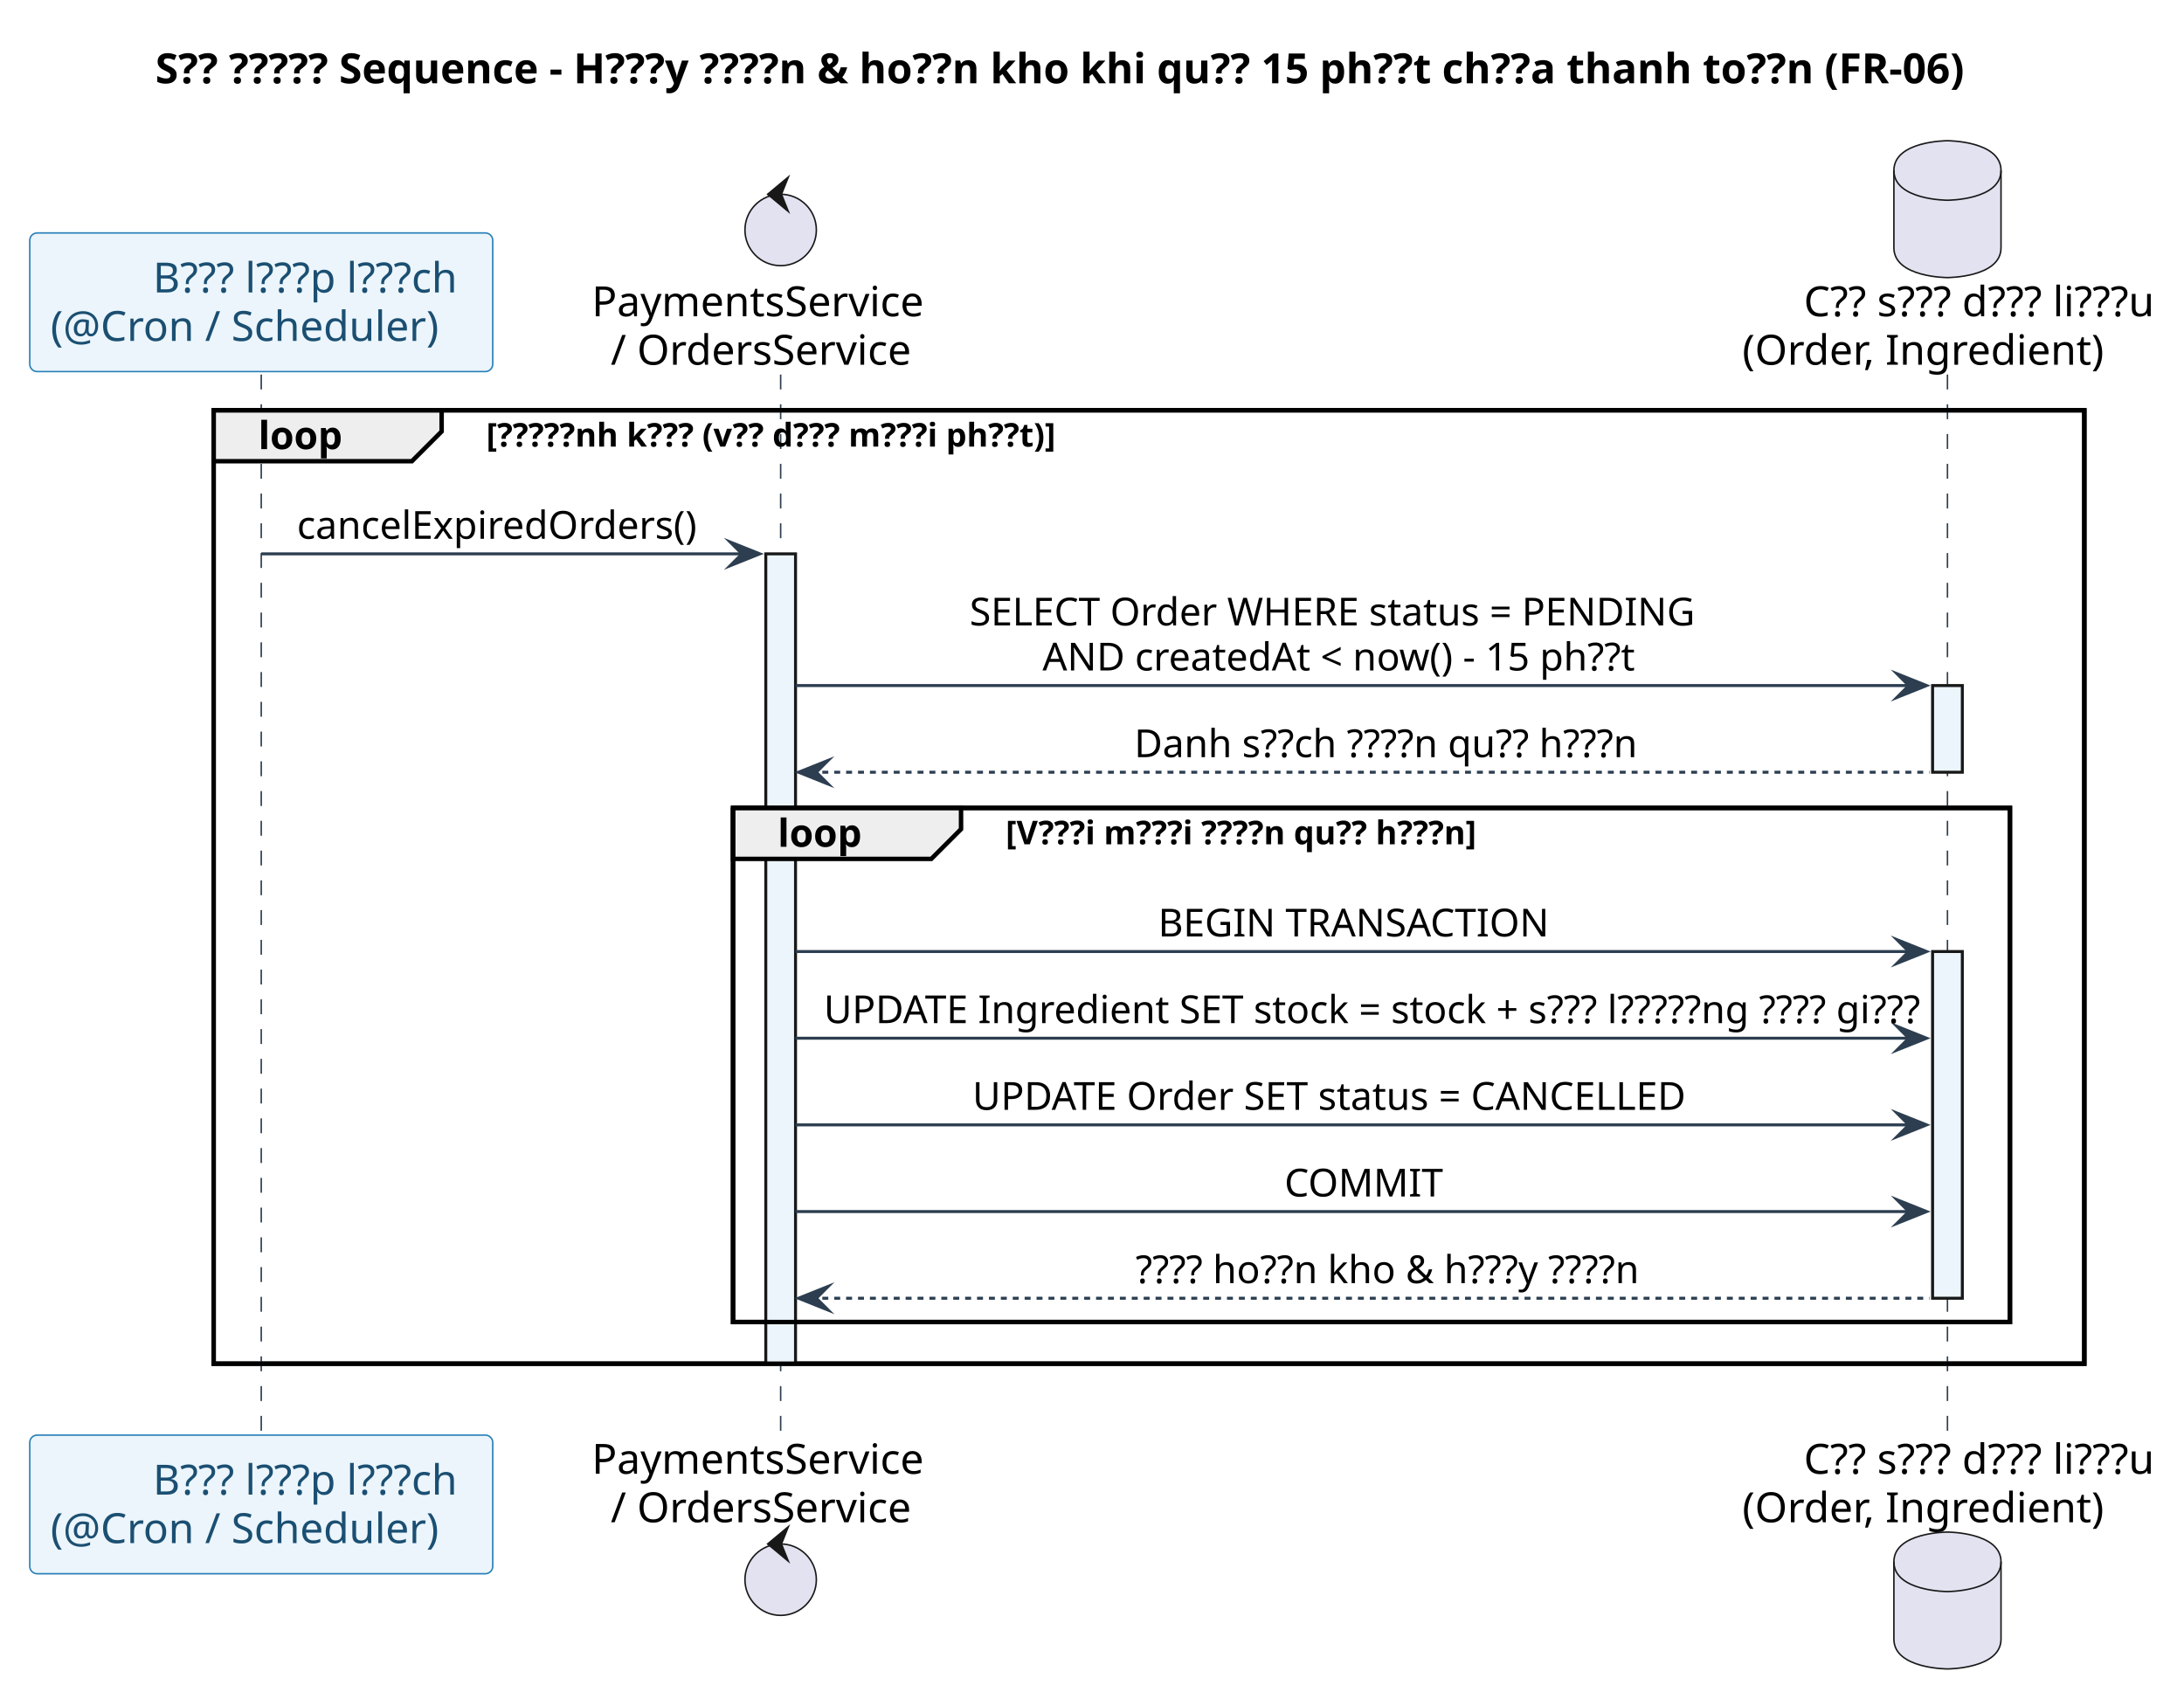
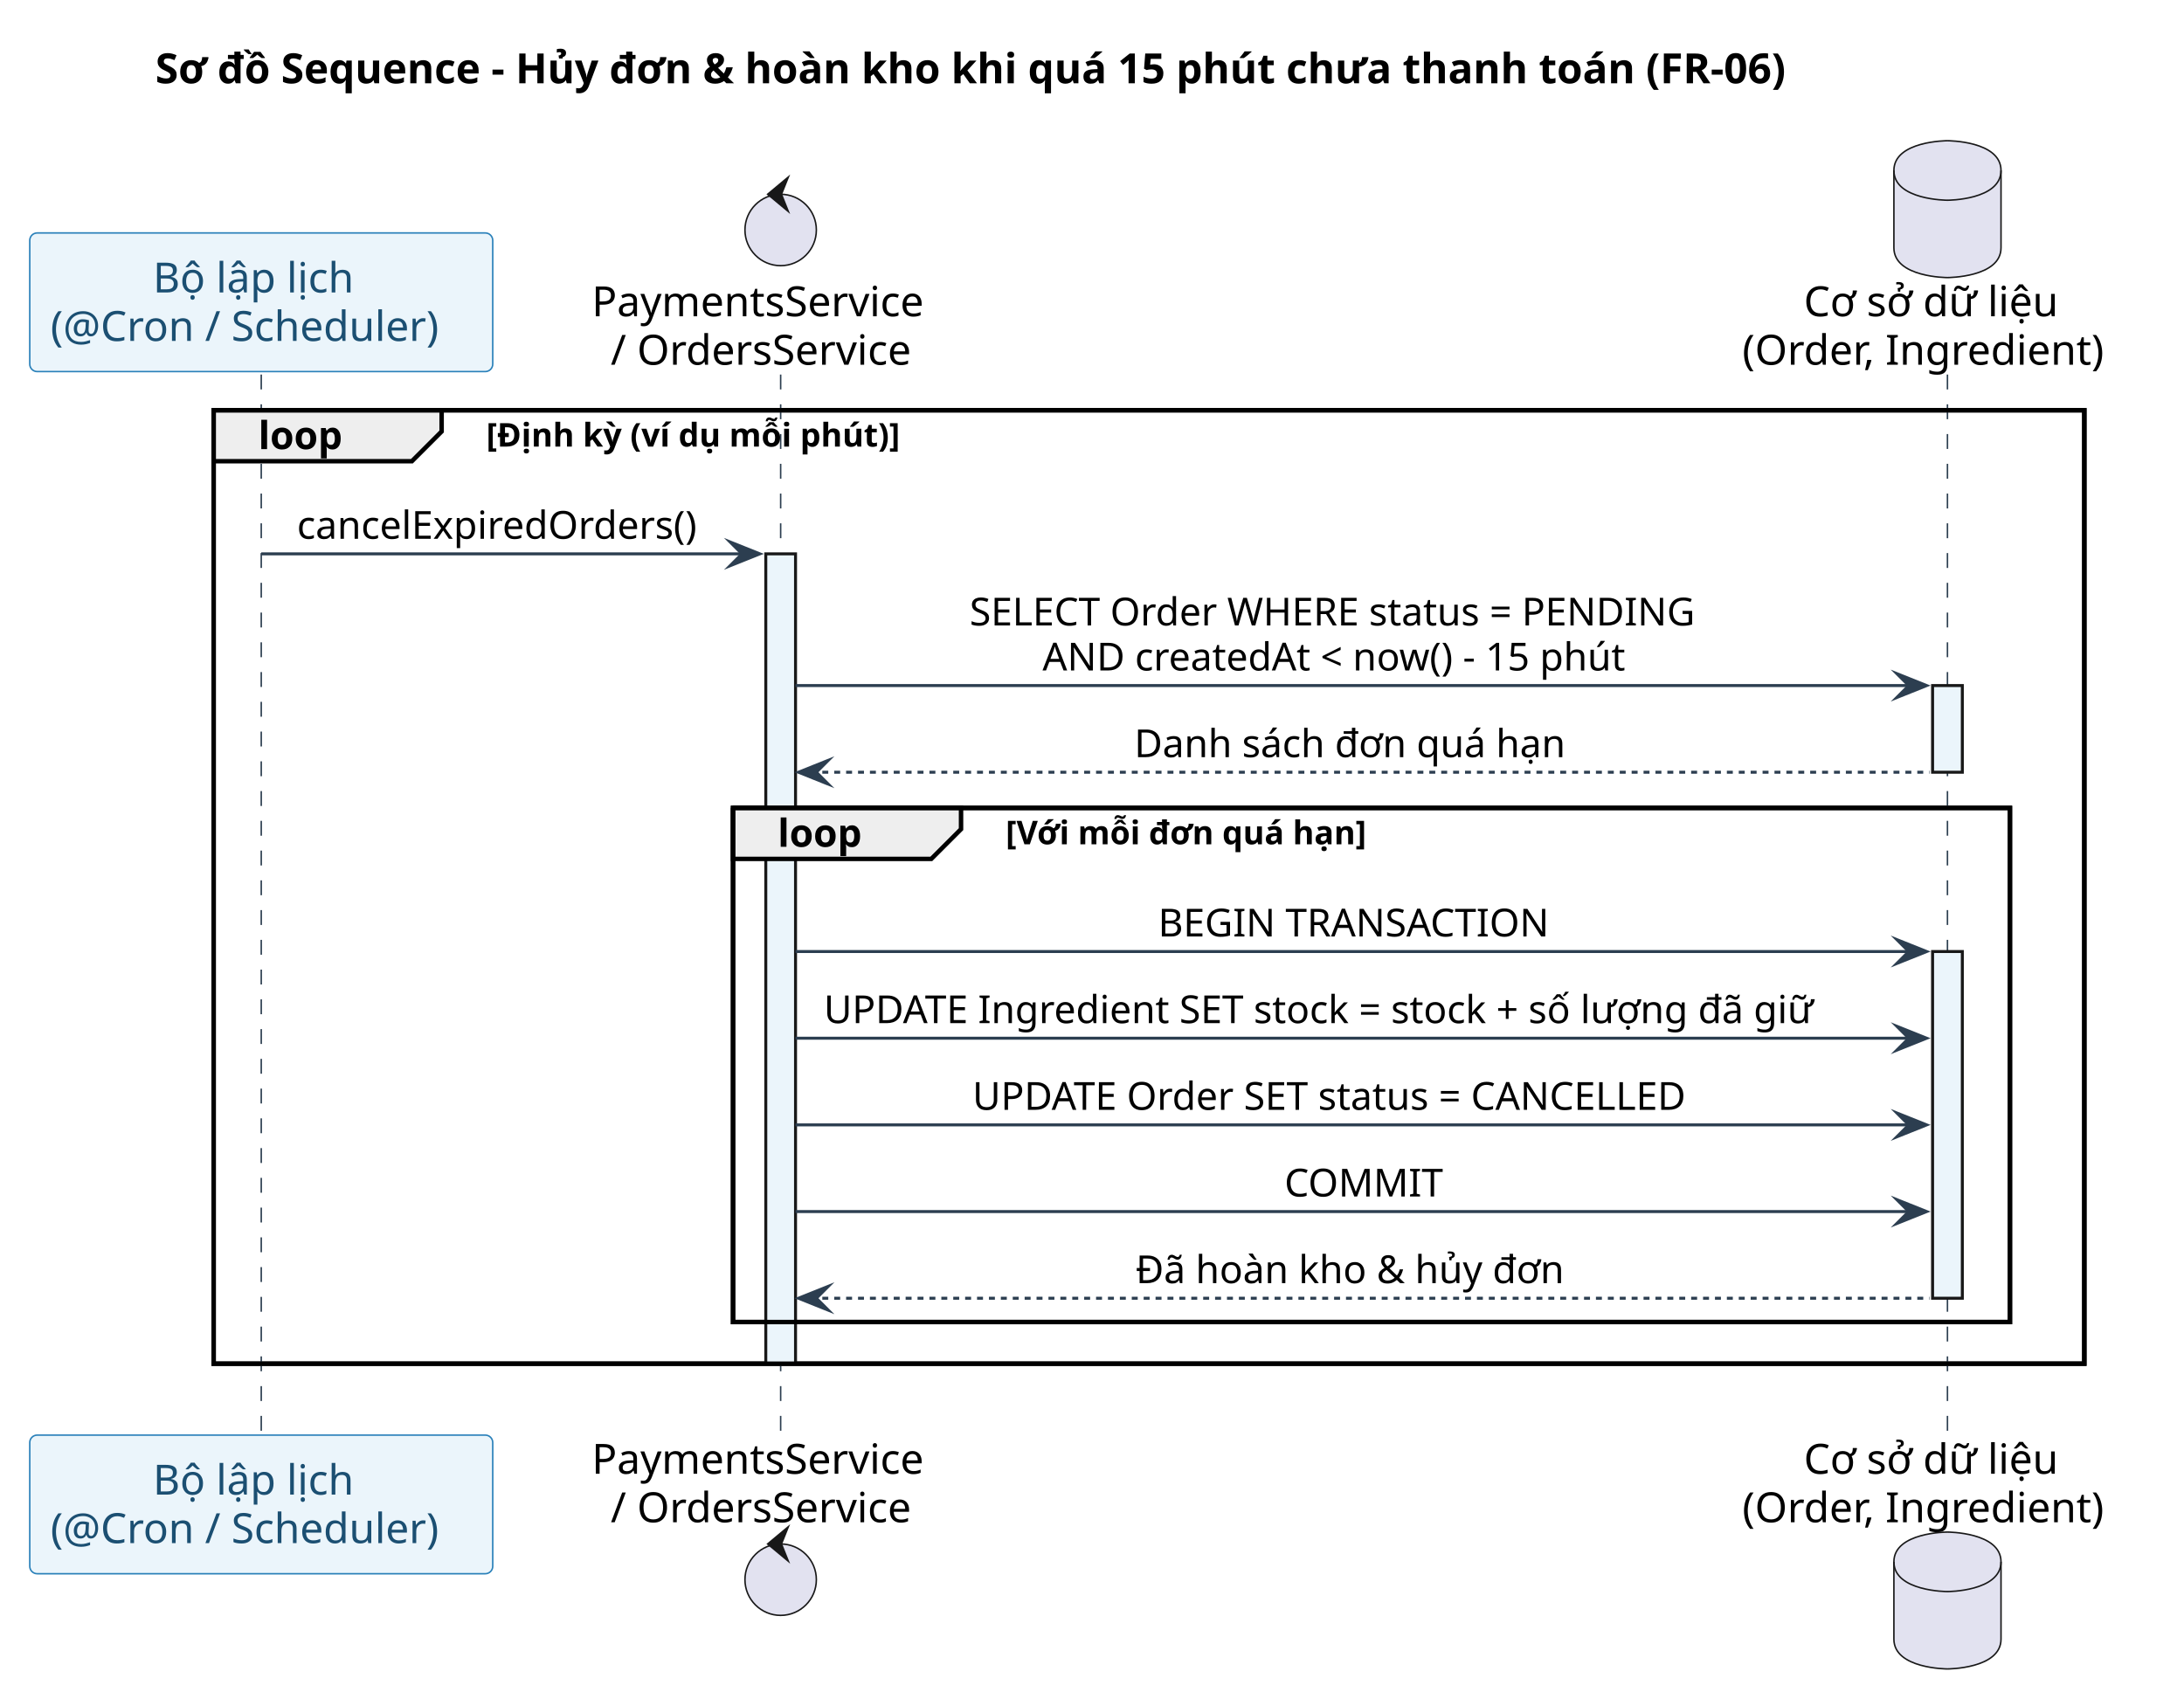
<svg xmlns="http://www.w3.org/2000/svg" version="1.1" data-diagram-type="SEQUENCE" style="width:734px;height:571px;background:#FFFFFF;" width="734px" height="571px" viewBox="0 0 734 571" zoomAndPan="magnify" preserveAspectRatio="none" contentStyleType="text/css">
  <defs />
  <g font-family="sans-serif" lengthAdjust="spacing">
    <g class="title" data-source-line="1">
-       <text x="52.218" y="27.995" fill="#000" font-size="14" textLength="627.997" font-weight="700">S?? ????? Sequence - H???y ????n &amp; ho??n kho khi qu?? 15 ph??t ch??a thanh to??n (FR-06)</text>
+       <text x="52.218" y="27.995" fill="#000" font-size="14" textLength="627.997" font-weight="700">Sơ đồ Sequence - Hủy đơn &amp; hoàn kho khi quá 15 phút chưa thanh toán (FR-06)</text>
    </g>
    <rect x="71.8" y="137.891" width="628.701" height="320.461" fill="none" style="stroke:#000;stroke-width:1.5;" />
    <rect x="246.364" y="271.555" width="429.137" height="172.797" fill="none" style="stroke:#000;stroke-width:1.5;" />
    <g>
      <rect x="84.3" y="125.891" width="8" height="356.461" fill="#000" fill-opacity="0" />
      <line x1="87.8" y1="125.891" x2="87.8" y2="482.352" style="stroke:#2C3E50;stroke-width:0.5;stroke-dasharray:5,5;" />
    </g>
    <g>
      <rect x="258.864" y="125.891" width="8" height="356.461" fill="#000" fill-opacity="0" />
      <line x1="262.364" y1="125.891" x2="262.364" y2="482.352" style="stroke:#2C3E50;stroke-width:0.5;stroke-dasharray:5,5;" />
    </g>
    <g>
      <rect x="257.364" y="186.156" width="10" height="272.195" fill="#EBF5FB" style="stroke:#181818;stroke-width:1;" />
    </g>
    <g>
      <rect x="651.001" y="125.891" width="8" height="356.461" fill="#000" fill-opacity="0" />
      <line x1="654.501" y1="125.891" x2="654.501" y2="482.352" style="stroke:#2C3E50;stroke-width:0.5;stroke-dasharray:5,5;" />
    </g>
    <g>
      <rect x="649.501" y="230.422" width="10" height="29.133" fill="#EBF5FB" style="stroke:#181818;stroke-width:1;" />
    </g>
    <g>
      <rect x="649.501" y="319.82" width="10" height="116.531" fill="#EBF5FB" style="stroke:#181818;stroke-width:1;" />
    </g>
    <rect x="10" y="78.297" width="155.6" height="46.594" fill="#EBF5FB" style="stroke:#2980B9;stroke-width:0.5;" rx="2.5" ry="2.5" />
-     <text x="51.412" y="98.292" fill="#1B4F72" font-size="14" textLength="72.775">B??? l???p l???ch</text>
+     <text x="51.412" y="98.292" fill="#1B4F72" font-size="14" textLength="72.775">Bộ lập lịch</text>
    <text x="17" y="114.589" fill="#1B4F72" font-size="14" textLength="141.6">(@Cron / Scheduler)</text>
    <text x="198.887" y="106.292" fill="#000" font-size="14" textLength="120.955">PaymentsService</text>
    <text x="205.248" y="122.589" fill="#000" font-size="14" textLength="108.233">/ OrdersService</text>
    <ellipse cx="262.364" cy="77.297" rx="12" ry="12" fill="#E2E2F0" style="stroke:#181818;stroke-width:0.5;" />
    <polygon points="258.364,65.297,264.364,60.297,262.364,65.297,264.364,70.297,258.364,65.297" fill="#181818" style="stroke:#181818;stroke-width:1;stroke-linejoin:miter;stroke-miterlimit:10;" />
-     <text x="606.213" y="106.292" fill="#000" font-size="14" textLength="90.576">C?? s??? d??? li???u</text>
+     <text x="606.213" y="106.292" fill="#000" font-size="14" textLength="90.576">Cơ sở dữ liệu</text>
    <text x="585.568" y="122.589" fill="#000" font-size="14" textLength="131.865">(Order, Ingredient)</text>
    <path d="M636.501,57.297 C636.501,47.297 654.501,47.297 654.501,47.297 C654.501,47.297 672.501,47.297 672.501,57.297 L672.501,83.297 C672.501,93.297 654.501,93.297 654.501,93.297 C654.501,93.297 636.501,93.297 636.501,83.297 L636.501,57.297" style="stroke:#181818;stroke-width:0.5;" fill="#E2E2F0" />
    <path d="M636.501,57.297 C636.501,67.297 654.501,67.297 654.501,67.297 C654.501,67.297 672.501,67.297 672.501,57.297" style="stroke:#181818;stroke-width:0.5;" fill="none" />
    <rect x="10" y="482.352" width="155.6" height="46.594" fill="#EBF5FB" style="stroke:#2980B9;stroke-width:0.5;" rx="2.5" ry="2.5" />
-     <text x="51.412" y="502.347" fill="#1B4F72" font-size="14" textLength="72.775">B??? l???p l???ch</text>
+     <text x="51.412" y="502.347" fill="#1B4F72" font-size="14" textLength="72.775">Bộ lập lịch</text>
    <text x="17" y="518.644" fill="#1B4F72" font-size="14" textLength="141.6">(@Cron / Scheduler)</text>
    <text x="198.887" y="495.347" fill="#000" font-size="14" textLength="120.955">PaymentsService</text>
    <text x="205.248" y="511.644" fill="#000" font-size="14" textLength="108.233">/ OrdersService</text>
    <ellipse cx="262.364" cy="530.945" rx="12" ry="12" fill="#E2E2F0" style="stroke:#181818;stroke-width:0.5;" />
    <polygon points="258.364,518.945,264.364,513.945,262.364,518.945,264.364,523.945,258.364,518.945" fill="#181818" style="stroke:#181818;stroke-width:1;stroke-linejoin:miter;stroke-miterlimit:10;" />
-     <text x="606.213" y="495.347" fill="#000" font-size="14" textLength="90.576">C?? s??? d??? li???u</text>
+     <text x="606.213" y="495.347" fill="#000" font-size="14" textLength="90.576">Cơ sở dữ liệu</text>
    <text x="585.568" y="511.644" fill="#000" font-size="14" textLength="131.865">(Order, Ingredient)</text>
    <path d="M636.501,524.945 C636.501,514.945 654.501,514.945 654.501,514.945 C654.501,514.945 672.501,514.945 672.501,524.945 L672.501,550.945 C672.501,560.945 654.501,560.945 654.501,560.945 C654.501,560.945 636.501,560.945 636.501,550.945 L636.501,524.945" style="stroke:#181818;stroke-width:0.5;" fill="#E2E2F0" />
    <path d="M636.501,524.945 C636.501,534.945 654.501,534.945 654.501,534.945 C654.501,534.945 672.501,534.945 672.501,524.945" style="stroke:#181818;stroke-width:0.5;" fill="none" />
    <path d="M71.8,137.891 L148.424,137.891 L148.424,145.023 L138.424,155.023 L71.8,155.023 L71.8,137.891" style="stroke:#000;stroke-width:1.5;" fill="#EEE" />
    <rect x="71.8" y="137.891" width="628.701" height="320.461" fill="none" style="stroke:#000;stroke-width:1.5;" />
    <text x="86.8" y="150.958" fill="#000" font-size="13" textLength="31.624" font-weight="700">loop</text>
-     <text x="163.424" y="150.101" fill="#000" font-size="11" textLength="160.623" font-weight="700">[?????nh k??? (v?? d??? m???i ph??t)]</text>
+     <text x="163.424" y="150.101" fill="#000" font-size="11" textLength="160.623" font-weight="700">[Định kỳ (ví dụ mỗi phút)]</text>
    <polygon points="245.364,182.156,255.364,186.156,245.364,190.156,249.364,186.156" fill="#2C3E50" style="stroke:#2C3E50;stroke-width:1;stroke-linejoin:miter;stroke-miterlimit:10;" />
    <line x1="87.8" y1="186.156" x2="251.364" y2="186.156" style="stroke:#2C3E50;stroke-width:1;" />
    <text x="99.8" y="181.09" fill="#000" font-size="13" textLength="145.564">cancelExpiredOrders()</text>
    <polygon points="637.501,226.422,647.501,230.422,637.501,234.422,641.501,230.422" fill="#2C3E50" style="stroke:#2C3E50;stroke-width:1;stroke-linejoin:miter;stroke-miterlimit:10;" />
    <line x1="267.364" y1="230.422" x2="643.501" y2="230.422" style="stroke:#2C3E50;stroke-width:1;" />
    <text x="325.871" y="210.223" fill="#000" font-size="13" textLength="265.123">SELECT Order WHERE status = PENDING</text>
-     <text x="350.364" y="225.356" fill="#000" font-size="13" textLength="216.138">AND createdAt &lt; now() - 15 ph??t</text>
+     <text x="350.364" y="225.356" fill="#000" font-size="13" textLength="216.138">AND createdAt &lt; now() - 15 phút</text>
    <polygon points="278.364,255.555,268.364,259.555,278.364,263.555,274.364,259.555" fill="#2C3E50" style="stroke:#2C3E50;stroke-width:1;stroke-linejoin:miter;stroke-miterlimit:10;" />
    <line x1="272.364" y1="259.555" x2="648.501" y2="259.555" style="stroke:#2C3E50;stroke-width:1;stroke-dasharray:2,2;" />
-     <text x="381.204" y="254.489" fill="#000" font-size="13" textLength="154.458">Danh s??ch ????n qu?? h???n</text>
+     <text x="381.204" y="254.489" fill="#000" font-size="13" textLength="154.458">Danh sách đơn quá hạn</text>
    <path d="M246.364,271.555 L322.988,271.555 L322.988,278.688 L312.988,288.688 L246.364,288.688 L246.364,271.555" style="stroke:#000;stroke-width:1.5;" fill="#EEE" />
    <rect x="246.364" y="271.555" width="429.137" height="172.797" fill="none" style="stroke:#000;stroke-width:1.5;" />
    <text x="261.364" y="284.622" fill="#000" font-size="13" textLength="31.624" font-weight="700">loop</text>
-     <text x="337.988" y="283.765" fill="#000" font-size="11" textLength="137.479" font-weight="700">[V???i m???i ????n qu?? h???n]</text>
+     <text x="337.988" y="283.765" fill="#000" font-size="11" textLength="137.479" font-weight="700">[Với mỗi đơn quá hạn]</text>
    <polygon points="637.501,315.82,647.501,319.82,637.501,323.82,641.501,319.82" fill="#2C3E50" style="stroke:#2C3E50;stroke-width:1;stroke-linejoin:miter;stroke-miterlimit:10;" />
    <line x1="267.364" y1="319.82" x2="643.501" y2="319.82" style="stroke:#2C3E50;stroke-width:1;" />
    <text x="389.211" y="314.754" fill="#000" font-size="13" textLength="138.442">BEGIN TRANSACTION</text>
    <polygon points="637.501,344.953,647.501,348.953,637.501,352.953,641.501,348.953" fill="#2C3E50" style="stroke:#2C3E50;stroke-width:1;stroke-linejoin:miter;stroke-miterlimit:10;" />
    <line x1="267.364" y1="348.953" x2="643.501" y2="348.953" style="stroke:#2C3E50;stroke-width:1;" />
-     <text x="276.864" y="343.887" fill="#000" font-size="13" textLength="363.137">UPDATE Ingredient SET stock = stock + s??? l?????ng ???? gi???</text>
+     <text x="276.864" y="343.887" fill="#000" font-size="13" textLength="363.137">UPDATE Ingredient SET stock = stock + số lượng đã giữ</text>
    <polygon points="637.501,374.086,647.501,378.086,637.501,382.086,641.501,378.086" fill="#2C3E50" style="stroke:#2C3E50;stroke-width:1;stroke-linejoin:miter;stroke-miterlimit:10;" />
    <line x1="267.364" y1="378.086" x2="643.501" y2="378.086" style="stroke:#2C3E50;stroke-width:1;" />
    <text x="326.839" y="373.02" fill="#000" font-size="13" textLength="263.187">UPDATE Order SET status = CANCELLED</text>
    <polygon points="637.501,403.219,647.501,407.219,637.501,411.219,641.501,407.219" fill="#2C3E50" style="stroke:#2C3E50;stroke-width:1;stroke-linejoin:miter;stroke-miterlimit:10;" />
    <line x1="267.364" y1="407.219" x2="643.501" y2="407.219" style="stroke:#2C3E50;stroke-width:1;" />
    <text x="431.674" y="402.153" fill="#000" font-size="13" textLength="53.517">COMMIT</text>
    <polygon points="278.364,432.352,268.364,436.352,278.364,440.352,274.364,436.352" fill="#2C3E50" style="stroke:#2C3E50;stroke-width:1;stroke-linejoin:miter;stroke-miterlimit:10;" />
    <line x1="272.364" y1="436.352" x2="648.501" y2="436.352" style="stroke:#2C3E50;stroke-width:1;stroke-dasharray:2,2;" />
-     <text x="381.645" y="431.286" fill="#000" font-size="13" textLength="153.575">???? ho??n kho &amp; h???y ????n</text>
+     <text x="381.645" y="431.286" fill="#000" font-size="13" textLength="153.575">Đã hoàn kho &amp; hủy đơn</text>
  </g>
</svg>
